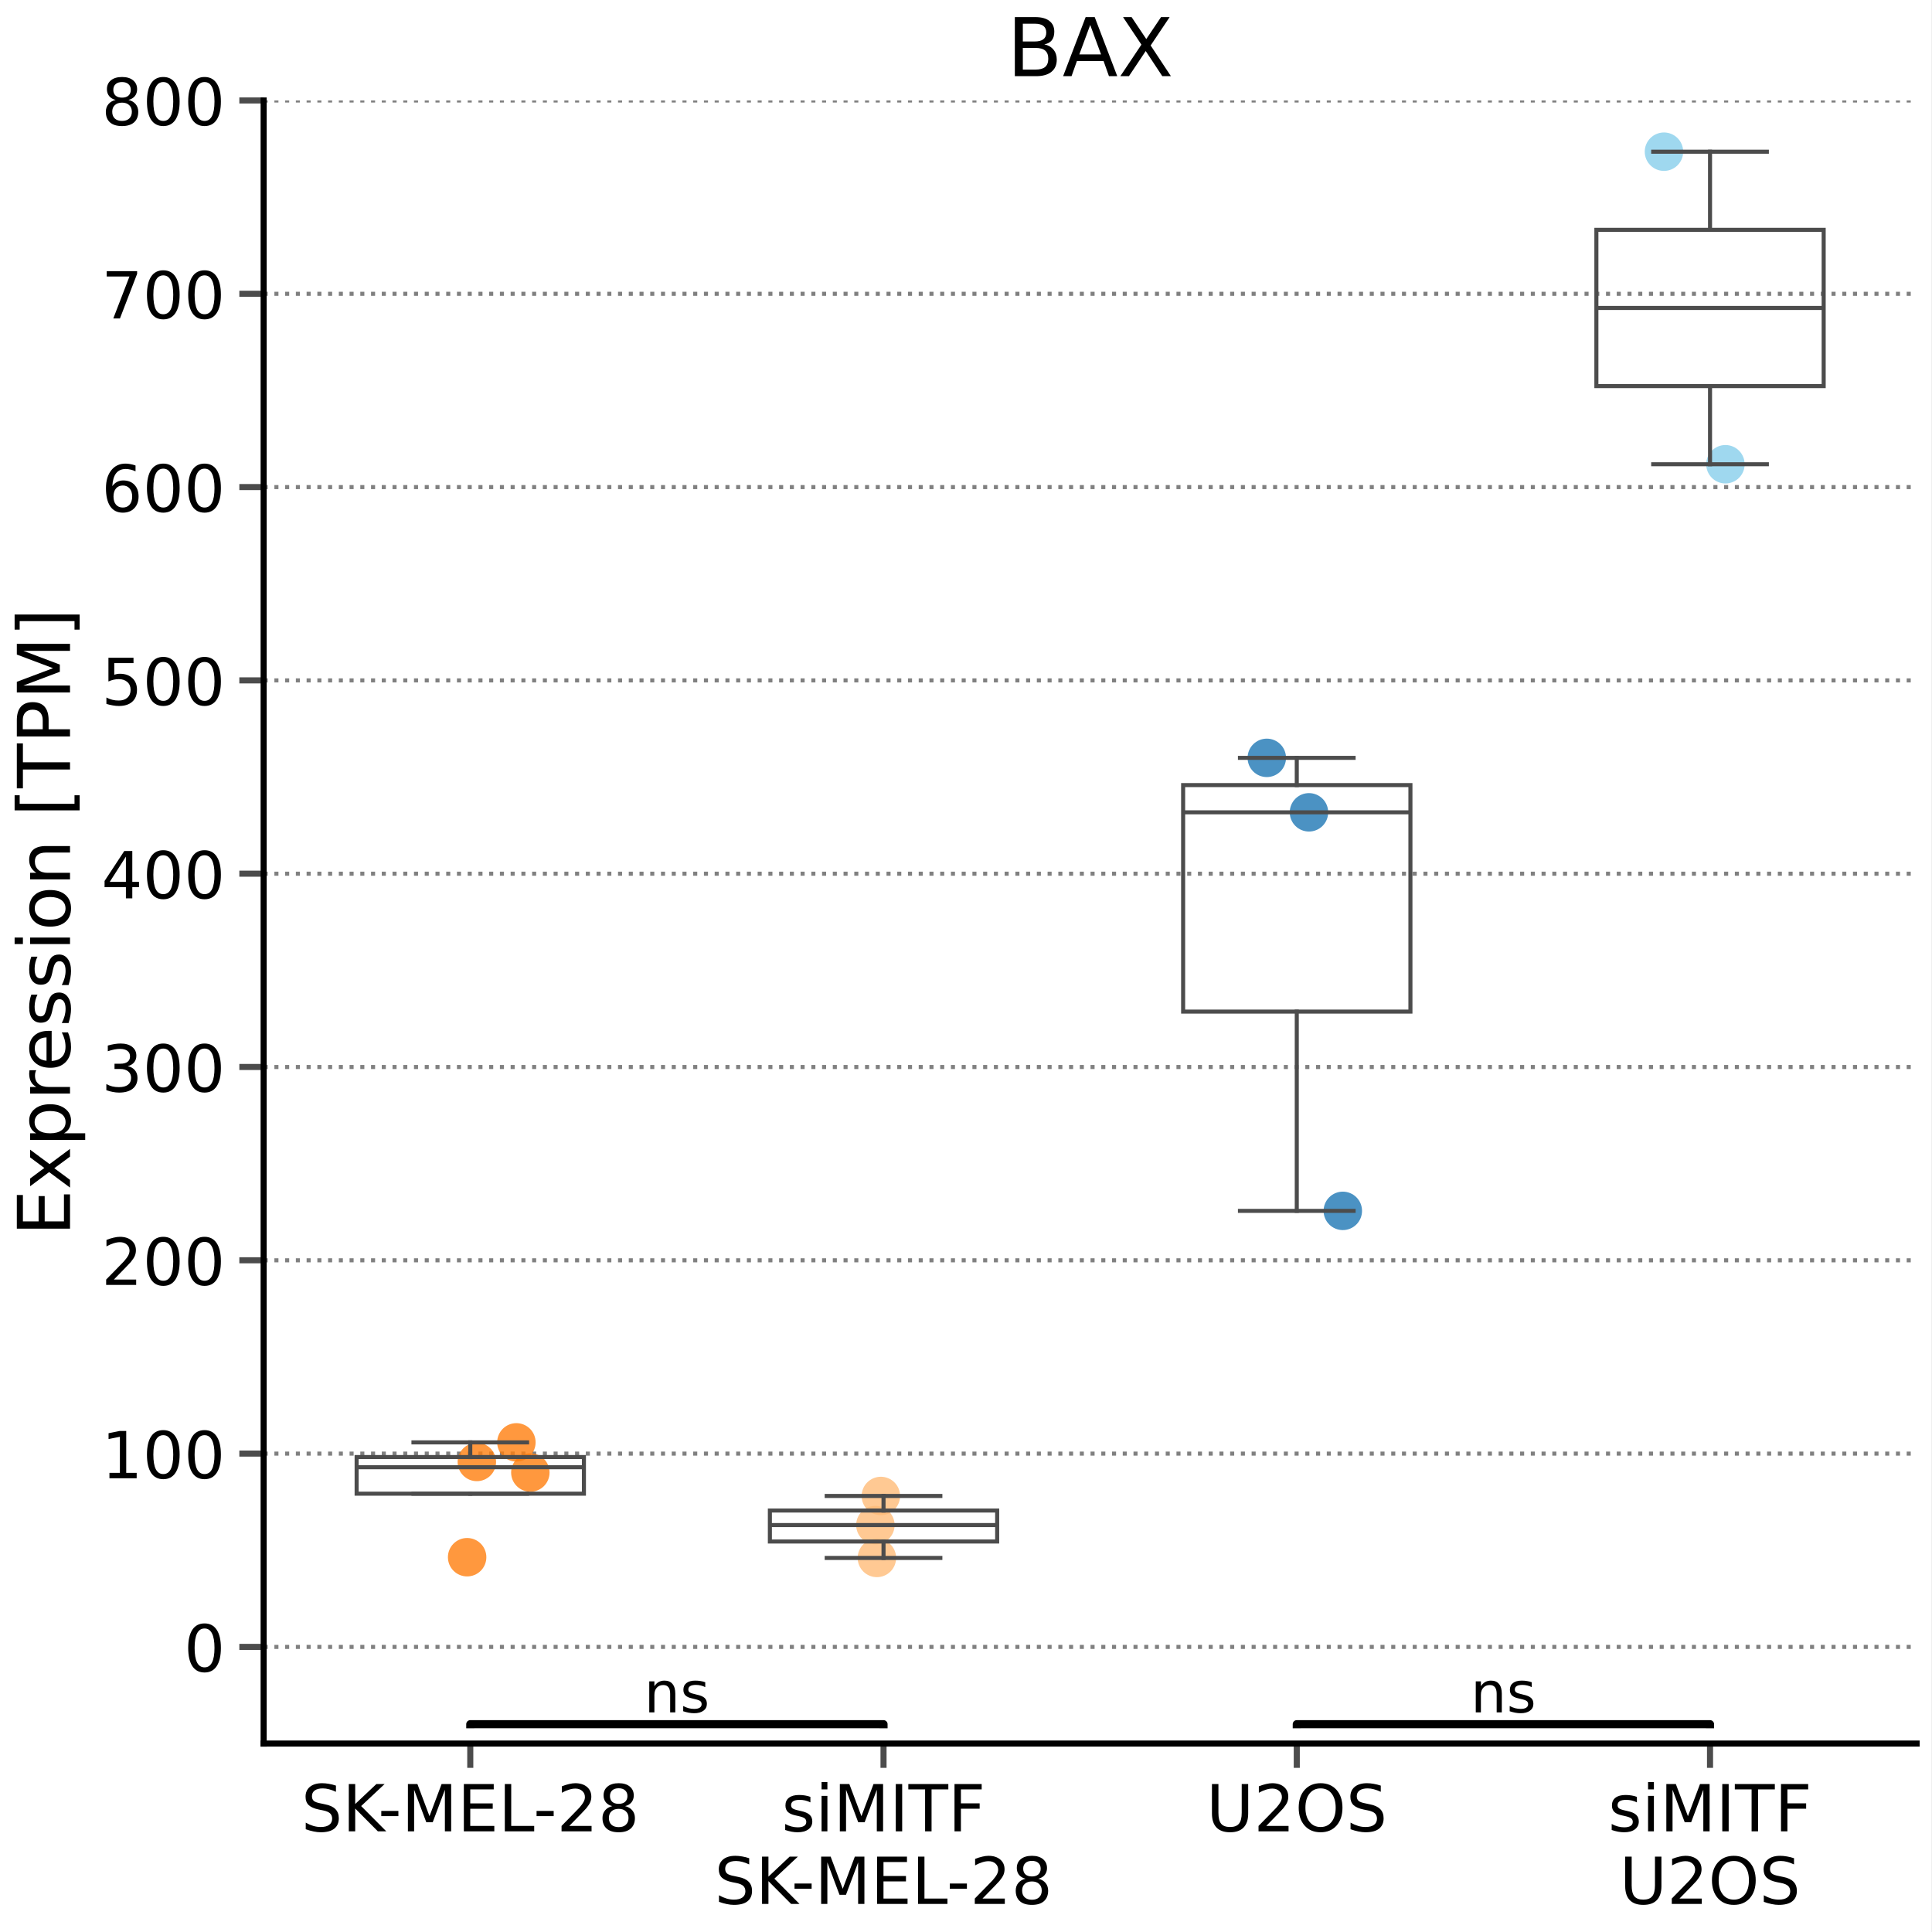
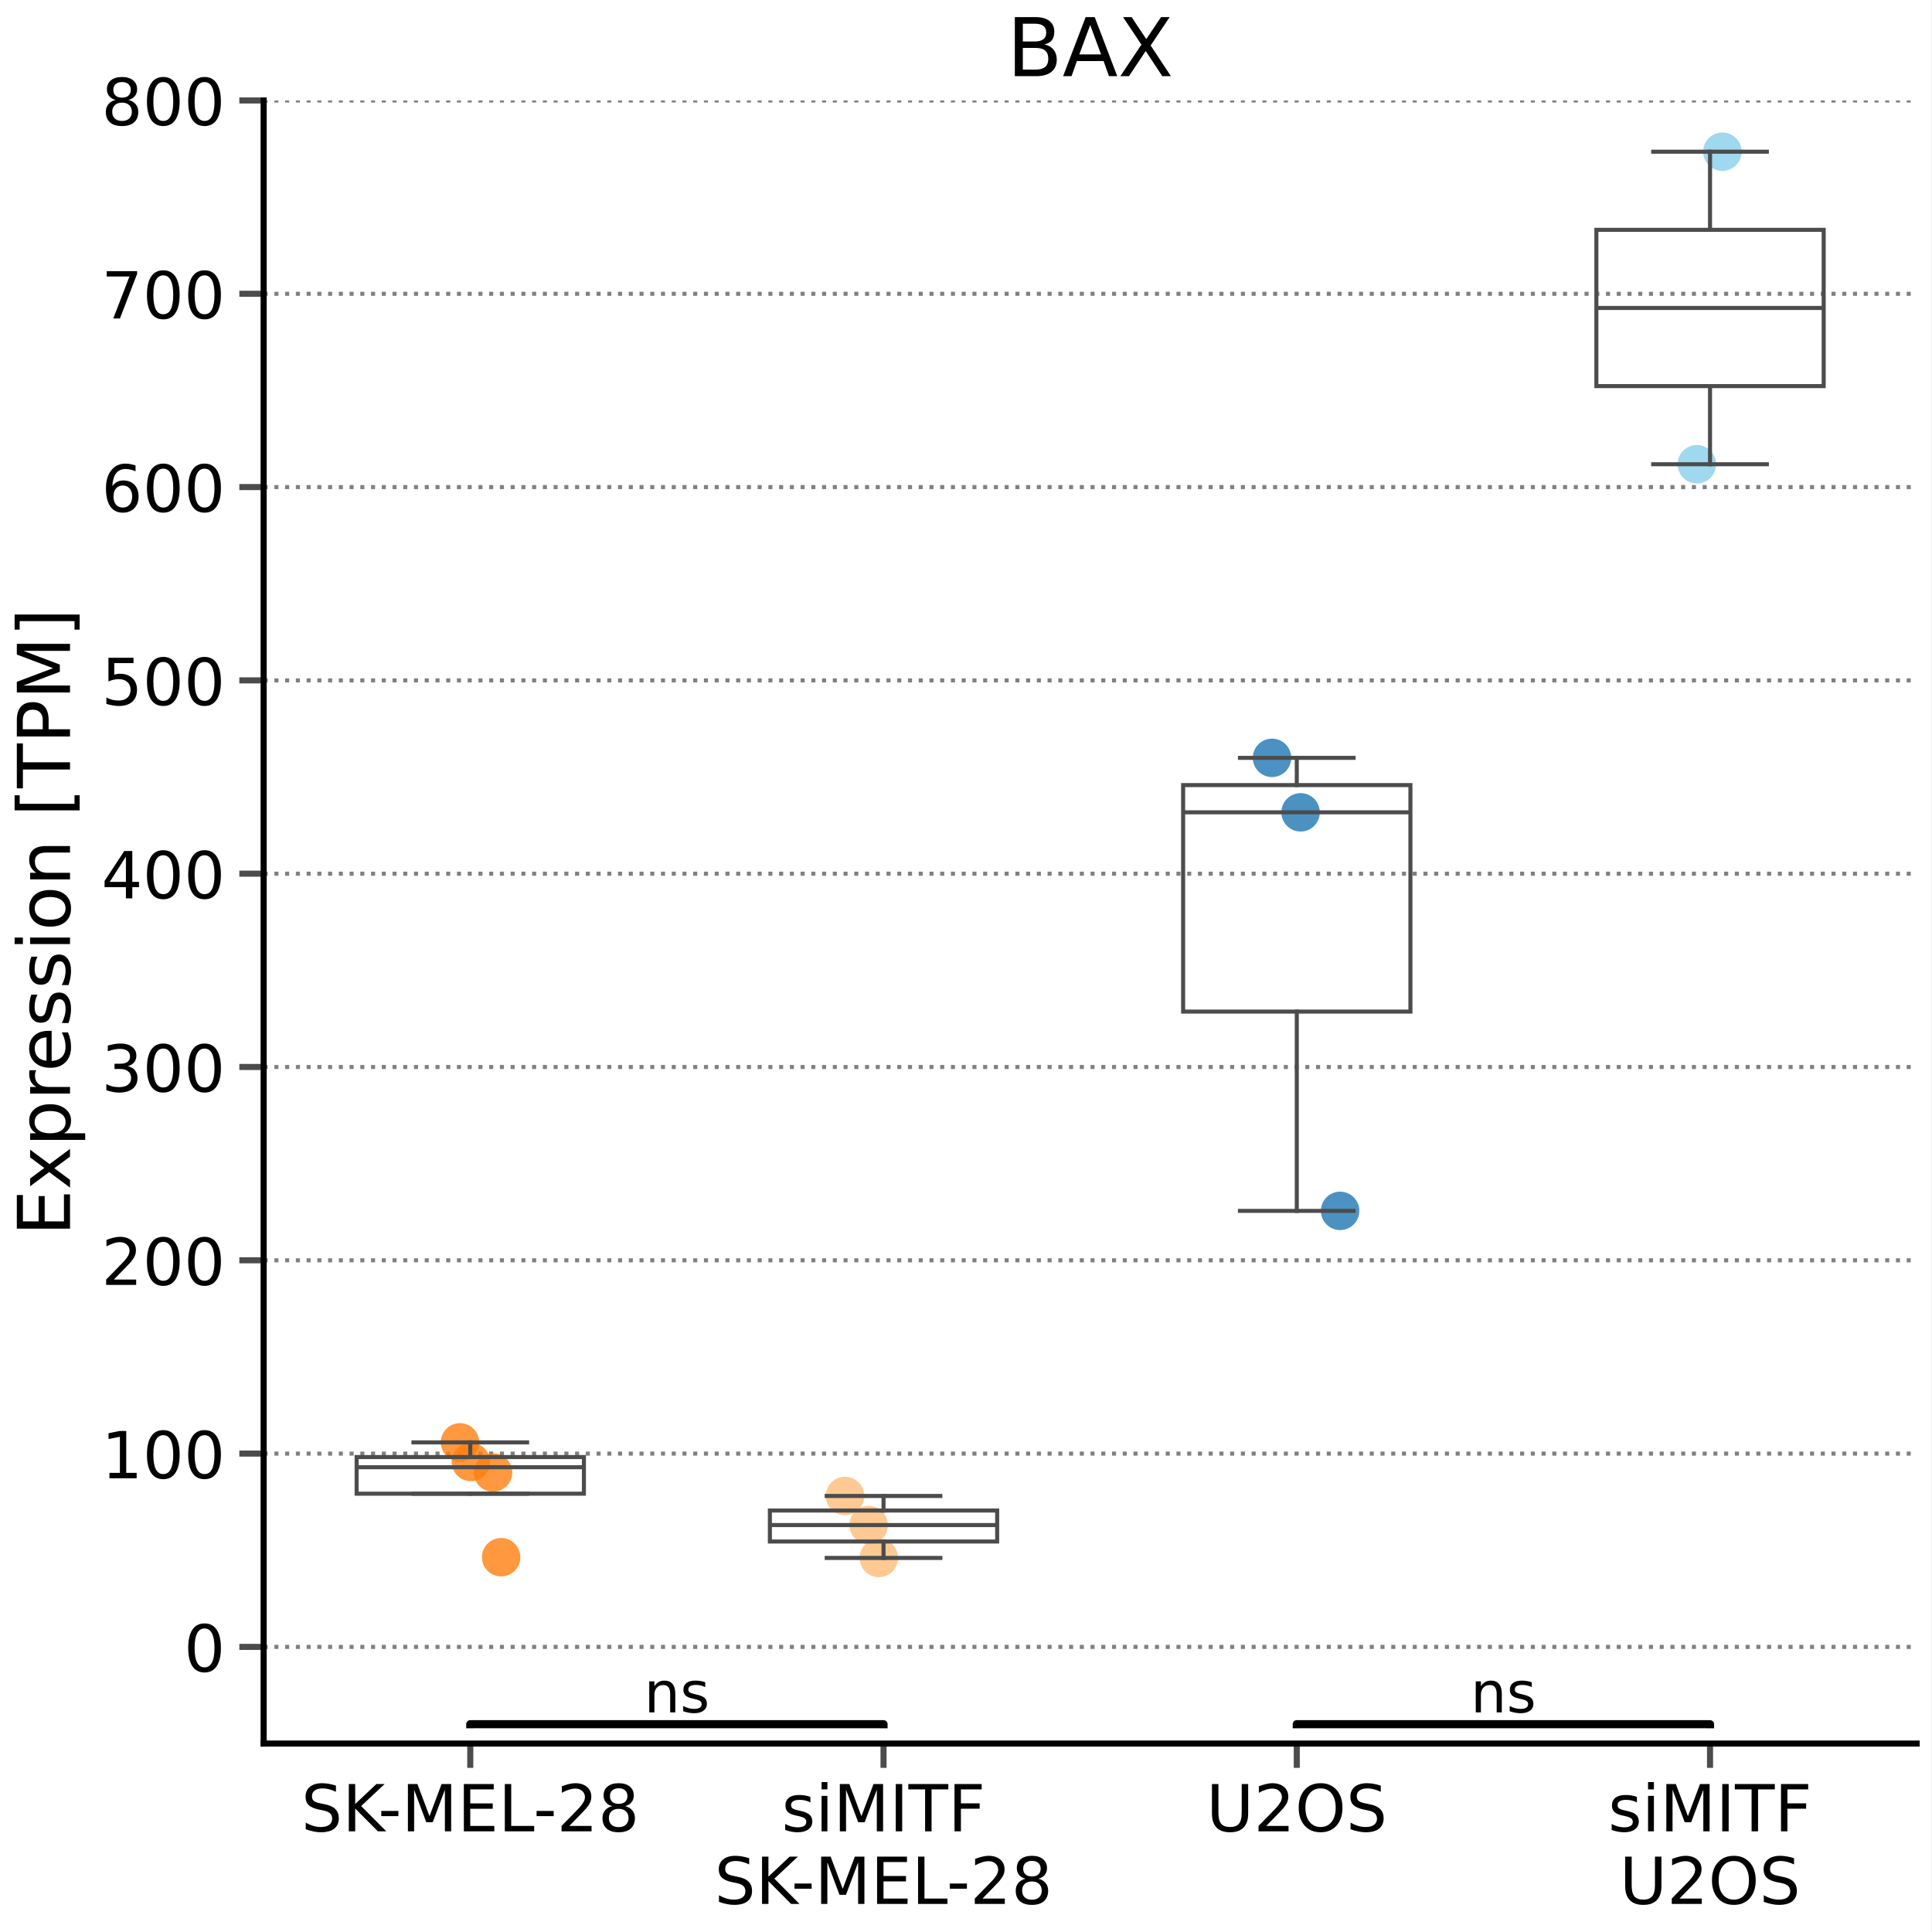
<svg xmlns="http://www.w3.org/2000/svg" xmlns:xlink="http://www.w3.org/1999/xlink" width="476.571pt" height="476.758pt" viewBox="0 0 476.571 476.758" version="1.1">
  <defs>
    <style type="text/css">*{stroke-linejoin: round; stroke-linecap: butt}</style>
  </defs>
  <g id="figure_1">
    <g id="patch_1">
      <path d="M 0 476.758  L 476.571 476.758  L 476.571 0  L 0 0  z " style="fill: #ffffff" />
    </g>
    <g id="axes_1">
      <g id="patch_2">
        <path d="M 65.061 430.257  L 472.971 430.257  L 472.971 24.797  L 65.061 24.797  z " style="fill: #ffffff" />
      </g>
      <g id="matplotlib.axis_1">
        <g id="xtick_1">
          <g id="line2d_1">
            <defs>
-               <path id="m7832ef47b6" d="M 0 0  L 0 6  " style="stroke: #4c4c4c; stroke-width: 1.5" />
+               <path id="m33fe3e5107" d="M 0 0  L 0 6  " style="stroke: #4c4c4c; stroke-width: 1.5" />
            </defs>
            <g>
-               <use xlink:href="#m7832ef47b6" x="116.049" y="430.257" style="fill: #4c4c4c; stroke: #4c4c4c; stroke-width: 1.5" />
+               <use xlink:href="#m33fe3e5107" x="116.049" y="430.257" style="fill: #4c4c4c; stroke: #4c4c4c; stroke-width: 1.5" />
            </g>
          </g>
          <g id="text_1">
            <text style="font-size: 16px; font-family: 'DejaVu Sans', 'Bitstream Vera Sans', 'Computer Modern Sans Serif', 'Lucida Grande', 'Verdana', 'Geneva', 'Lucid', 'Arial', 'Helvetica', 'Avant Garde', sans-serif; text-anchor: middle" x="116.049" y="451.914" transform="rotate(-0 116.0494 451.9144)">SK-MEL-28</text>
          </g>
        </g>
        <g id="xtick_2">
          <g id="line2d_2">
            <g>
-               <use xlink:href="#m7832ef47b6" x="218.027" y="430.257" style="fill: #4c4c4c; stroke: #4c4c4c; stroke-width: 1.5" />
+               <use xlink:href="#m33fe3e5107" x="218.027" y="430.257" style="fill: #4c4c4c; stroke: #4c4c4c; stroke-width: 1.5" />
            </g>
          </g>
          <g id="text_2">
            <text style="font-size: 16px; font-family: 'DejaVu Sans', 'Bitstream Vera Sans', 'Computer Modern Sans Serif', 'Lucida Grande', 'Verdana', 'Geneva', 'Lucid', 'Arial', 'Helvetica', 'Avant Garde', sans-serif" transform="translate(192.8869 451.9144)">siMITF</text>
            <text style="font-size: 16px; font-family: 'DejaVu Sans', 'Bitstream Vera Sans', 'Computer Modern Sans Serif', 'Lucida Grande', 'Verdana', 'Geneva', 'Lucid', 'Arial', 'Helvetica', 'Avant Garde', sans-serif" transform="translate(176.3144 469.8309)">SK-MEL-28</text>
          </g>
        </g>
        <g id="xtick_3">
          <g id="line2d_3">
            <g>
-               <use xlink:href="#m7832ef47b6" x="320.004" y="430.257" style="fill: #4c4c4c; stroke: #4c4c4c; stroke-width: 1.5" />
+               <use xlink:href="#m33fe3e5107" x="320.004" y="430.257" style="fill: #4c4c4c; stroke: #4c4c4c; stroke-width: 1.5" />
            </g>
          </g>
          <g id="text_3">
            <text style="font-size: 16px; font-family: 'DejaVu Sans', 'Bitstream Vera Sans', 'Computer Modern Sans Serif', 'Lucida Grande', 'Verdana', 'Geneva', 'Lucid', 'Arial', 'Helvetica', 'Avant Garde', sans-serif; text-anchor: middle" x="320.004" y="451.914" transform="rotate(-0 320.0044 451.9144)">U2OS</text>
          </g>
        </g>
        <g id="xtick_4">
          <g id="line2d_4">
            <g>
-               <use xlink:href="#m7832ef47b6" x="421.982" y="430.257" style="fill: #4c4c4c; stroke: #4c4c4c; stroke-width: 1.5" />
+               <use xlink:href="#m33fe3e5107" x="421.982" y="430.257" style="fill: #4c4c4c; stroke: #4c4c4c; stroke-width: 1.5" />
            </g>
          </g>
          <g id="text_4">
            <text style="font-size: 16px; font-family: 'DejaVu Sans', 'Bitstream Vera Sans', 'Computer Modern Sans Serif', 'Lucida Grande', 'Verdana', 'Geneva', 'Lucid', 'Arial', 'Helvetica', 'Avant Garde', sans-serif" transform="translate(396.8419 451.9144)">siMITF</text>
            <text style="font-size: 16px; font-family: 'DejaVu Sans', 'Bitstream Vera Sans', 'Computer Modern Sans Serif', 'Lucida Grande', 'Verdana', 'Geneva', 'Lucid', 'Arial', 'Helvetica', 'Avant Garde', sans-serif" transform="translate(399.6606 469.8309)">U2OS</text>
          </g>
        </g>
      </g>
      <g id="matplotlib.axis_2">
        <g id="ytick_1">
          <g id="line2d_5">
-             <path d="M 65.061 406.406  L 472.971 406.406  " clip-path="url(#p765c805a91)" style="fill: none; stroke-dasharray: 1,1.65; stroke-dashoffset: 0; stroke: #808080" />
+             <path d="M 65.061 406.406  L 472.971 406.406  " clip-path="url(#p31334cb874)" style="fill: none; stroke-dasharray: 1,1.65; stroke-dashoffset: 0; stroke: #808080" />
          </g>
          <g id="line2d_6">
            <defs>
-               <path id="m307e9821fc" d="M 0 0  L -6 0  " style="stroke: #4c4c4c; stroke-width: 1.5" />
+               <path id="ma513a94d57" d="M 0 0  L -6 0  " style="stroke: #4c4c4c; stroke-width: 1.5" />
            </defs>
            <g>
-               <use xlink:href="#m307e9821fc" x="65.061" y="406.406" style="fill: #4c4c4c; stroke: #4c4c4c; stroke-width: 1.5" />
+               <use xlink:href="#ma513a94d57" x="65.061" y="406.406" style="fill: #4c4c4c; stroke: #4c4c4c; stroke-width: 1.5" />
            </g>
          </g>
          <g id="text_5">
            <text style="font-size: 16px; font-family: 'DejaVu Sans', 'Bitstream Vera Sans', 'Computer Modern Sans Serif', 'Lucida Grande', 'Verdana', 'Geneva', 'Lucid', 'Arial', 'Helvetica', 'Avant Garde', sans-serif; text-anchor: end" x="55.561" y="412.485" transform="rotate(-0 55.56063 412.485)">0</text>
          </g>
        </g>
        <g id="ytick_2">
          <g id="line2d_7">
-             <path d="M 65.061 358.705  L 472.971 358.705  " clip-path="url(#p765c805a91)" style="fill: none; stroke-dasharray: 1,1.65; stroke-dashoffset: 0; stroke: #808080" />
+             <path d="M 65.061 358.705  L 472.971 358.705  " clip-path="url(#p31334cb874)" style="fill: none; stroke-dasharray: 1,1.65; stroke-dashoffset: 0; stroke: #808080" />
          </g>
          <g id="line2d_8">
            <g>
-               <use xlink:href="#m307e9821fc" x="65.061" y="358.705" style="fill: #4c4c4c; stroke: #4c4c4c; stroke-width: 1.5" />
+               <use xlink:href="#ma513a94d57" x="65.061" y="358.705" style="fill: #4c4c4c; stroke: #4c4c4c; stroke-width: 1.5" />
            </g>
          </g>
          <g id="text_6">
            <text style="font-size: 16px; font-family: 'DejaVu Sans', 'Bitstream Vera Sans', 'Computer Modern Sans Serif', 'Lucida Grande', 'Verdana', 'Geneva', 'Lucid', 'Arial', 'Helvetica', 'Avant Garde', sans-serif; text-anchor: end" x="55.561" y="364.784" transform="rotate(-0 55.56063 364.7839)">100</text>
          </g>
        </g>
        <g id="ytick_3">
          <g id="line2d_9">
-             <path d="M 65.061 311.004  L 472.971 311.004  " clip-path="url(#p765c805a91)" style="fill: none; stroke-dasharray: 1,1.65; stroke-dashoffset: 0; stroke: #808080" />
+             <path d="M 65.061 311.004  L 472.971 311.004  " clip-path="url(#p31334cb874)" style="fill: none; stroke-dasharray: 1,1.65; stroke-dashoffset: 0; stroke: #808080" />
          </g>
          <g id="line2d_10">
            <g>
-               <use xlink:href="#m307e9821fc" x="65.061" y="311.004" style="fill: #4c4c4c; stroke: #4c4c4c; stroke-width: 1.5" />
+               <use xlink:href="#ma513a94d57" x="65.061" y="311.004" style="fill: #4c4c4c; stroke: #4c4c4c; stroke-width: 1.5" />
            </g>
          </g>
          <g id="text_7">
            <text style="font-size: 16px; font-family: 'DejaVu Sans', 'Bitstream Vera Sans', 'Computer Modern Sans Serif', 'Lucida Grande', 'Verdana', 'Geneva', 'Lucid', 'Arial', 'Helvetica', 'Avant Garde', sans-serif; text-anchor: end" x="55.561" y="317.083" transform="rotate(-0 55.56063 317.0827)">200</text>
          </g>
        </g>
        <g id="ytick_4">
          <g id="line2d_11">
-             <path d="M 65.061 263.303  L 472.971 263.303  " clip-path="url(#p765c805a91)" style="fill: none; stroke-dasharray: 1,1.65; stroke-dashoffset: 0; stroke: #808080" />
+             <path d="M 65.061 263.303  L 472.971 263.303  " clip-path="url(#p31334cb874)" style="fill: none; stroke-dasharray: 1,1.65; stroke-dashoffset: 0; stroke: #808080" />
          </g>
          <g id="line2d_12">
            <g>
-               <use xlink:href="#m307e9821fc" x="65.061" y="263.303" style="fill: #4c4c4c; stroke: #4c4c4c; stroke-width: 1.5" />
+               <use xlink:href="#ma513a94d57" x="65.061" y="263.303" style="fill: #4c4c4c; stroke: #4c4c4c; stroke-width: 1.5" />
            </g>
          </g>
          <g id="text_8">
            <text style="font-size: 16px; font-family: 'DejaVu Sans', 'Bitstream Vera Sans', 'Computer Modern Sans Serif', 'Lucida Grande', 'Verdana', 'Geneva', 'Lucid', 'Arial', 'Helvetica', 'Avant Garde', sans-serif; text-anchor: end" x="55.561" y="269.382" transform="rotate(-0 55.56063 269.3815)">300</text>
          </g>
        </g>
        <g id="ytick_5">
          <g id="line2d_13">
-             <path d="M 65.061 215.602  L 472.971 215.602  " clip-path="url(#p765c805a91)" style="fill: none; stroke-dasharray: 1,1.65; stroke-dashoffset: 0; stroke: #808080" />
+             <path d="M 65.061 215.602  L 472.971 215.602  " clip-path="url(#p31334cb874)" style="fill: none; stroke-dasharray: 1,1.65; stroke-dashoffset: 0; stroke: #808080" />
          </g>
          <g id="line2d_14">
            <g>
-               <use xlink:href="#m307e9821fc" x="65.061" y="215.602" style="fill: #4c4c4c; stroke: #4c4c4c; stroke-width: 1.5" />
+               <use xlink:href="#ma513a94d57" x="65.061" y="215.602" style="fill: #4c4c4c; stroke: #4c4c4c; stroke-width: 1.5" />
            </g>
          </g>
          <g id="text_9">
            <text style="font-size: 16px; font-family: 'DejaVu Sans', 'Bitstream Vera Sans', 'Computer Modern Sans Serif', 'Lucida Grande', 'Verdana', 'Geneva', 'Lucid', 'Arial', 'Helvetica', 'Avant Garde', sans-serif; text-anchor: end" x="55.561" y="221.68" transform="rotate(-0 55.56063 221.6803)">400</text>
          </g>
        </g>
        <g id="ytick_6">
          <g id="line2d_15">
-             <path d="M 65.061 167.9  L 472.971 167.9  " clip-path="url(#p765c805a91)" style="fill: none; stroke-dasharray: 1,1.65; stroke-dashoffset: 0; stroke: #808080" />
+             <path d="M 65.061 167.9  L 472.971 167.9  " clip-path="url(#p31334cb874)" style="fill: none; stroke-dasharray: 1,1.65; stroke-dashoffset: 0; stroke: #808080" />
          </g>
          <g id="line2d_16">
            <g>
-               <use xlink:href="#m307e9821fc" x="65.061" y="167.9" style="fill: #4c4c4c; stroke: #4c4c4c; stroke-width: 1.5" />
+               <use xlink:href="#ma513a94d57" x="65.061" y="167.9" style="fill: #4c4c4c; stroke: #4c4c4c; stroke-width: 1.5" />
            </g>
          </g>
          <g id="text_10">
            <text style="font-size: 16px; font-family: 'DejaVu Sans', 'Bitstream Vera Sans', 'Computer Modern Sans Serif', 'Lucida Grande', 'Verdana', 'Geneva', 'Lucid', 'Arial', 'Helvetica', 'Avant Garde', sans-serif; text-anchor: end" x="55.561" y="173.979" transform="rotate(-0 55.56063 173.9792)">500</text>
          </g>
        </g>
        <g id="ytick_7">
          <g id="line2d_17">
-             <path d="M 65.061 120.199  L 472.971 120.199  " clip-path="url(#p765c805a91)" style="fill: none; stroke-dasharray: 1,1.65; stroke-dashoffset: 0; stroke: #808080" />
+             <path d="M 65.061 120.199  L 472.971 120.199  " clip-path="url(#p31334cb874)" style="fill: none; stroke-dasharray: 1,1.65; stroke-dashoffset: 0; stroke: #808080" />
          </g>
          <g id="line2d_18">
            <g>
-               <use xlink:href="#m307e9821fc" x="65.061" y="120.199" style="fill: #4c4c4c; stroke: #4c4c4c; stroke-width: 1.5" />
+               <use xlink:href="#ma513a94d57" x="65.061" y="120.199" style="fill: #4c4c4c; stroke: #4c4c4c; stroke-width: 1.5" />
            </g>
          </g>
          <g id="text_11">
            <text style="font-size: 16px; font-family: 'DejaVu Sans', 'Bitstream Vera Sans', 'Computer Modern Sans Serif', 'Lucida Grande', 'Verdana', 'Geneva', 'Lucid', 'Arial', 'Helvetica', 'Avant Garde', sans-serif; text-anchor: end" x="55.561" y="126.278" transform="rotate(-0 55.56063 126.278)">600</text>
          </g>
        </g>
        <g id="ytick_8">
          <g id="line2d_19">
-             <path d="M 65.061 72.498  L 472.971 72.498  " clip-path="url(#p765c805a91)" style="fill: none; stroke-dasharray: 1,1.65; stroke-dashoffset: 0; stroke: #808080" />
+             <path d="M 65.061 72.498  L 472.971 72.498  " clip-path="url(#p31334cb874)" style="fill: none; stroke-dasharray: 1,1.65; stroke-dashoffset: 0; stroke: #808080" />
          </g>
          <g id="line2d_20">
            <g>
-               <use xlink:href="#m307e9821fc" x="65.061" y="72.498" style="fill: #4c4c4c; stroke: #4c4c4c; stroke-width: 1.5" />
+               <use xlink:href="#ma513a94d57" x="65.061" y="72.498" style="fill: #4c4c4c; stroke: #4c4c4c; stroke-width: 1.5" />
            </g>
          </g>
          <g id="text_12">
            <text style="font-size: 16px; font-family: 'DejaVu Sans', 'Bitstream Vera Sans', 'Computer Modern Sans Serif', 'Lucida Grande', 'Verdana', 'Geneva', 'Lucid', 'Arial', 'Helvetica', 'Avant Garde', sans-serif; text-anchor: end" x="55.561" y="78.577" transform="rotate(-0 55.56063 78.5768)">700</text>
          </g>
        </g>
        <g id="ytick_9">
          <g id="line2d_21">
-             <path d="M 65.061 24.797  L 472.971 24.797  " clip-path="url(#p765c805a91)" style="fill: none; stroke-dasharray: 1,1.65; stroke-dashoffset: 0; stroke: #808080" />
+             <path d="M 65.061 24.797  L 472.971 24.797  " clip-path="url(#p31334cb874)" style="fill: none; stroke-dasharray: 1,1.65; stroke-dashoffset: 0; stroke: #808080" />
          </g>
          <g id="line2d_22">
            <g>
-               <use xlink:href="#m307e9821fc" x="65.061" y="24.797" style="fill: #4c4c4c; stroke: #4c4c4c; stroke-width: 1.5" />
+               <use xlink:href="#ma513a94d57" x="65.061" y="24.797" style="fill: #4c4c4c; stroke: #4c4c4c; stroke-width: 1.5" />
            </g>
          </g>
          <g id="text_13">
            <text style="font-size: 16px; font-family: 'DejaVu Sans', 'Bitstream Vera Sans', 'Computer Modern Sans Serif', 'Lucida Grande', 'Verdana', 'Geneva', 'Lucid', 'Arial', 'Helvetica', 'Avant Garde', sans-serif; text-anchor: end" x="55.561" y="30.876" transform="rotate(-0 55.56063 30.87562)">800</text>
          </g>
        </g>
        <g id="text_14">
          <text style="font-size: 18px; font-family: 'DejaVu Sans', 'Bitstream Vera Sans', 'Computer Modern Sans Serif', 'Lucida Grande', 'Verdana', 'Geneva', 'Lucid', 'Arial', 'Helvetica', 'Avant Garde', sans-serif; text-anchor: middle" x="17.277" y="227.527" transform="rotate(-90 17.27719 227.5269)">Expression [TPM]</text>
        </g>
      </g>
      <g id="PathCollection_1">
        <defs>
-           <path id="C0_0_c631ef0b79" d="M 0 4.743  C 1.258 4.743 2.465 4.244 3.354 3.354  C 4.244 2.465 4.743 1.258 4.743 -0  C 4.743 -1.258 4.244 -2.465 3.354 -3.354  C 2.465 -4.244 1.258 -4.743 0 -4.743  C -1.258 -4.743 -2.465 -4.244 -3.354 -3.354  C -4.244 -2.465 -4.743 -1.258 -4.743 0  C -4.743 1.258 -4.244 2.465 -3.354 3.354  C -2.465 4.244 -1.258 4.743 0 4.743  z " />
+           <path id="C0_0_bba76fc22a" d="M 0 4.743  C 1.258 4.743 2.465 4.244 3.354 3.354  C 4.244 2.465 4.743 1.258 4.743 -0  C 4.743 -1.258 4.244 -2.465 3.354 -3.354  C 2.465 -4.244 1.258 -4.743 0 -4.743  C -1.258 -4.743 -2.465 -4.244 -3.354 -3.354  C -4.244 -2.465 -4.743 -1.258 -4.743 0  C -4.743 1.258 -4.244 2.465 -3.354 3.354  C -2.465 4.244 -1.258 4.743 0 4.743  z " />
        </defs>
-         <g clip-path="url(#p765c805a91)">
-           <use xlink:href="#C0_0_c631ef0b79" x="127.431" y="355.931" style="fill: #ff7f0e; fill-opacity: 0.8" />
-         </g>
-         <g clip-path="url(#p765c805a91)">
-           <use xlink:href="#C0_0_c631ef0b79" x="130.872" y="363.369" style="fill: #ff7f0e; fill-opacity: 0.8" />
-         </g>
-         <g clip-path="url(#p765c805a91)">
-           <use xlink:href="#C0_0_c631ef0b79" x="115.275" y="384.271" style="fill: #ff7f0e; fill-opacity: 0.8" />
-         </g>
-         <g clip-path="url(#p765c805a91)">
-           <use xlink:href="#C0_0_c631ef0b79" x="117.671" y="360.765" style="fill: #ff7f0e; fill-opacity: 0.8" />
+         <g clip-path="url(#p31334cb874)">
+           <use xlink:href="#C0_0_bba76fc22a" x="113.512" y="355.931" style="fill: #ff7f0e; fill-opacity: 0.8" />
+         </g>
+         <g clip-path="url(#p31334cb874)">
+           <use xlink:href="#C0_0_bba76fc22a" x="121.671" y="363.369" style="fill: #ff7f0e; fill-opacity: 0.8" />
+         </g>
+         <g clip-path="url(#p31334cb874)">
+           <use xlink:href="#C0_0_bba76fc22a" x="123.664" y="384.271" style="fill: #ff7f0e; fill-opacity: 0.8" />
+         </g>
+         <g clip-path="url(#p31334cb874)">
+           <use xlink:href="#C0_0_bba76fc22a" x="116.203" y="360.765" style="fill: #ff7f0e; fill-opacity: 0.8" />
        </g>
      </g>
      <g id="PathCollection_2">
        <defs>
-           <path id="C1_0_7a0ed69e66" d="M 0 4.743  C 1.258 4.743 2.465 4.244 3.354 3.354  C 4.244 2.465 4.743 1.258 4.743 -0  C 4.743 -1.258 4.244 -2.465 3.354 -3.354  C 2.465 -4.244 1.258 -4.743 0 -4.743  C -1.258 -4.743 -2.465 -4.244 -3.354 -3.354  C -4.244 -2.465 -4.743 -1.258 -4.743 0  C -4.743 1.258 -4.244 2.465 -3.354 3.354  C -2.465 4.244 -1.258 4.743 0 4.743  z " />
+           <path id="C1_0_35f71eb1b0" d="M 0 4.743  C 1.258 4.743 2.465 4.244 3.354 3.354  C 4.244 2.465 4.743 1.258 4.743 -0  C 4.743 -1.258 4.244 -2.465 3.354 -3.354  C 2.465 -4.244 1.258 -4.743 0 -4.743  C -1.258 -4.743 -2.465 -4.244 -3.354 -3.354  C -4.244 -2.465 -4.743 -1.258 -4.743 0  C -4.743 1.258 -4.244 2.465 -3.354 3.354  C -2.465 4.244 -1.258 4.743 0 4.743  z " />
        </defs>
-         <g clip-path="url(#p765c805a91)">
-           <use xlink:href="#C1_0_7a0ed69e66" x="216.39" y="384.452" style="fill: #ffbb78; fill-opacity: 0.8" />
-         </g>
-         <g clip-path="url(#p765c805a91)">
-           <use xlink:href="#C1_0_7a0ed69e66" x="216.019" y="376.342" style="fill: #ffbb78; fill-opacity: 0.8" />
-         </g>
-         <g clip-path="url(#p765c805a91)">
-           <use xlink:href="#C1_0_7a0ed69e66" x="217.368" y="369.16" style="fill: #ffbb78; fill-opacity: 0.8" />
+         <g clip-path="url(#p31334cb874)">
+           <use xlink:href="#C1_0_35f71eb1b0" x="216.871" y="384.452" style="fill: #ffbb78; fill-opacity: 0.8" />
+         </g>
+         <g clip-path="url(#p31334cb874)">
+           <use xlink:href="#C1_0_35f71eb1b0" x="214.358" y="376.342" style="fill: #ffbb78; fill-opacity: 0.8" />
+         </g>
+         <g clip-path="url(#p31334cb874)">
+           <use xlink:href="#C1_0_35f71eb1b0" x="208.522" y="369.16" style="fill: #ffbb78; fill-opacity: 0.8" />
        </g>
      </g>
      <g id="PathCollection_3">
        <defs>
-           <path id="C2_0_3a01a1533d" d="M 0 4.743  C 1.258 4.743 2.465 4.244 3.354 3.354  C 4.244 2.465 4.743 1.258 4.743 -0  C 4.743 -1.258 4.244 -2.465 3.354 -3.354  C 2.465 -4.244 1.258 -4.743 0 -4.743  C -1.258 -4.743 -2.465 -4.244 -3.354 -3.354  C -4.244 -2.465 -4.743 -1.258 -4.743 0  C -4.743 1.258 -4.244 2.465 -3.354 3.354  C -2.465 4.244 -1.258 4.743 0 4.743  z " />
+           <path id="C2_0_cd50f9bdc3" d="M 0 4.743  C 1.258 4.743 2.465 4.244 3.354 3.354  C 4.244 2.465 4.743 1.258 4.743 -0  C 4.743 -1.258 4.244 -2.465 3.354 -3.354  C 2.465 -4.244 1.258 -4.743 0 -4.743  C -1.258 -4.743 -2.465 -4.244 -3.354 -3.354  C -4.244 -2.465 -4.743 -1.258 -4.743 0  C -4.743 1.258 -4.244 2.465 -3.354 3.354  C -2.465 4.244 -1.258 4.743 0 4.743  z " />
        </defs>
-         <g clip-path="url(#p765c805a91)">
-           <use xlink:href="#C2_0_3a01a1533d" x="323.013" y="200.456" style="fill: #1f77b4; fill-opacity: 0.8" />
-         </g>
-         <g clip-path="url(#p765c805a91)">
-           <use xlink:href="#C2_0_3a01a1533d" x="331.365" y="298.805" style="fill: #1f77b4; fill-opacity: 0.8" />
-         </g>
-         <g clip-path="url(#p765c805a91)">
-           <use xlink:href="#C2_0_3a01a1533d" x="312.607" y="187.016" style="fill: #1f77b4; fill-opacity: 0.8" />
+         <g clip-path="url(#p31334cb874)">
+           <use xlink:href="#C2_0_cd50f9bdc3" x="320.946" y="200.456" style="fill: #1f77b4; fill-opacity: 0.8" />
+         </g>
+         <g clip-path="url(#p31334cb874)">
+           <use xlink:href="#C2_0_cd50f9bdc3" x="330.703" y="298.805" style="fill: #1f77b4; fill-opacity: 0.8" />
+         </g>
+         <g clip-path="url(#p31334cb874)">
+           <use xlink:href="#C2_0_cd50f9bdc3" x="313.894" y="187.016" style="fill: #1f77b4; fill-opacity: 0.8" />
        </g>
      </g>
      <g id="PathCollection_4">
        <defs>
-           <path id="C3_0_223fcda597" d="M 0 4.743  C 1.258 4.743 2.465 4.244 3.354 3.354  C 4.244 2.465 4.743 1.258 4.743 -0  C 4.743 -1.258 4.244 -2.465 3.354 -3.354  C 2.465 -4.244 1.258 -4.743 0 -4.743  C -1.258 -4.743 -2.465 -4.244 -3.354 -3.354  C -4.244 -2.465 -4.743 -1.258 -4.743 0  C -4.743 1.258 -4.244 2.465 -3.354 3.354  C -2.465 4.244 -1.258 4.743 0 4.743  z " />
+           <path id="C3_0_4ac1ea000b" d="M 0 4.743  C 1.258 4.743 2.465 4.244 3.354 3.354  C 4.244 2.465 4.743 1.258 4.743 -0  C 4.743 -1.258 4.244 -2.465 3.354 -3.354  C 2.465 -4.244 1.258 -4.743 0 -4.743  C -1.258 -4.743 -2.465 -4.244 -3.354 -3.354  C -4.244 -2.465 -4.743 -1.258 -4.743 0  C -4.743 1.258 -4.244 2.465 -3.354 3.354  C -2.465 4.244 -1.258 4.743 0 4.743  z " />
        </defs>
-         <g clip-path="url(#p765c805a91)">
-           <use xlink:href="#C3_0_223fcda597" x="425.784" y="114.562" style="fill: #87ceeb; fill-opacity: 0.8" />
-         </g>
-         <g clip-path="url(#p765c805a91)">
-           <use xlink:href="#C3_0_223fcda597" x="410.615" y="37.432" style="fill: #87ceeb; fill-opacity: 0.8" />
+         <g clip-path="url(#p31334cb874)">
+           <use xlink:href="#C3_0_4ac1ea000b" x="418.733" y="114.562" style="fill: #87ceeb; fill-opacity: 0.8" />
+         </g>
+         <g clip-path="url(#p31334cb874)">
+           <use xlink:href="#C3_0_4ac1ea000b" x="425.031" y="37.432" style="fill: #87ceeb; fill-opacity: 0.8" />
        </g>
      </g>
      <g id="line2d_23">
-         <path d="M 116.049 425.487  L 116.049 425.477  L 218.027 425.477  L 218.027 425.487  " clip-path="url(#p765c805a91)" style="fill: none; stroke: #000000; stroke-width: 2; stroke-linecap: square" />
+         <path d="M 116.049 425.487  L 116.049 425.477  L 218.027 425.477  L 218.027 425.487  " clip-path="url(#p31334cb874)" style="fill: none; stroke: #000000; stroke-width: 2; stroke-linecap: square" />
      </g>
      <g id="line2d_24">
-         <path d="M 320.004 425.487  L 320.004 425.477  L 421.982 425.477  L 421.982 425.487  " clip-path="url(#p765c805a91)" style="fill: none; stroke: #000000; stroke-width: 2; stroke-linecap: square" />
+         <path d="M 320.004 425.487  L 320.004 425.477  L 421.982 425.477  L 421.982 425.487  " clip-path="url(#p31334cb874)" style="fill: none; stroke: #000000; stroke-width: 2; stroke-linecap: square" />
      </g>
      <g id="patch_3">
        <path d="M 65.061 430.257  L 65.061 24.797  " style="fill: none; stroke: #000000; stroke-width: 1.5; stroke-linejoin: miter; stroke-linecap: square" />
      </g>
      <g id="patch_4">
        <path d="M 65.061 430.257  L 472.971 430.257  " style="fill: none; stroke: #000000; stroke-width: 1.5; stroke-linejoin: miter; stroke-linecap: square" />
      </g>
      <g id="patch_5">
-         <path d="M 88.006 368.594  L 144.093 368.594  L 144.093 359.556  L 88.006 359.556  L 88.006 368.594  L 88.006 368.594  z " clip-path="url(#p765c805a91)" style="fill: none; stroke: #4c4c4c; stroke-linejoin: miter" />
+         <path d="M 88.006 368.594  L 144.093 368.594  L 144.093 359.556  L 88.006 359.556  L 88.006 368.594  L 88.006 368.594  z " clip-path="url(#p31334cb874)" style="fill: none; stroke: #4c4c4c; stroke-linejoin: miter" />
      </g>
      <g id="line2d_25">
-         <path d="M 116.049 368.594  L 116.049 368.594  " clip-path="url(#p765c805a91)" style="fill: none; stroke: #4c4c4c; stroke-linecap: square" />
+         <path d="M 116.049 368.594  L 116.049 368.594  " clip-path="url(#p31334cb874)" style="fill: none; stroke: #4c4c4c; stroke-linecap: square" />
      </g>
      <g id="line2d_26">
-         <path d="M 116.049 359.556  L 116.049 355.931  " clip-path="url(#p765c805a91)" style="fill: none; stroke: #4c4c4c; stroke-linecap: square" />
+         <path d="M 116.049 359.556  L 116.049 355.931  " clip-path="url(#p31334cb874)" style="fill: none; stroke: #4c4c4c; stroke-linecap: square" />
      </g>
      <g id="line2d_27">
-         <path d="M 102.027 368.594  L 130.071 368.594  " clip-path="url(#p765c805a91)" style="fill: none; stroke: #4c4c4c; stroke-linecap: square" />
+         <path d="M 102.027 368.594  L 130.071 368.594  " clip-path="url(#p31334cb874)" style="fill: none; stroke: #4c4c4c; stroke-linecap: square" />
      </g>
      <g id="line2d_28">
-         <path d="M 102.027 355.931  L 130.071 355.931  " clip-path="url(#p765c805a91)" style="fill: none; stroke: #4c4c4c; stroke-linecap: square" />
+         <path d="M 102.027 355.931  L 130.071 355.931  " clip-path="url(#p31334cb874)" style="fill: none; stroke: #4c4c4c; stroke-linecap: square" />
      </g>
      <g id="patch_6">
-         <path d="M 189.983 380.397  L 246.071 380.397  L 246.071 372.751  L 189.983 372.751  L 189.983 380.397  L 189.983 380.397  z " clip-path="url(#p765c805a91)" style="fill: none; stroke: #4c4c4c; stroke-linejoin: miter" />
+         <path d="M 189.983 380.397  L 246.071 380.397  L 246.071 372.751  L 189.983 372.751  L 189.983 380.397  L 189.983 380.397  z " clip-path="url(#p31334cb874)" style="fill: none; stroke: #4c4c4c; stroke-linejoin: miter" />
      </g>
      <g id="line2d_29">
-         <path d="M 218.027 380.397  L 218.027 384.452  " clip-path="url(#p765c805a91)" style="fill: none; stroke: #4c4c4c; stroke-linecap: square" />
+         <path d="M 218.027 380.397  L 218.027 384.452  " clip-path="url(#p31334cb874)" style="fill: none; stroke: #4c4c4c; stroke-linecap: square" />
      </g>
      <g id="line2d_30">
-         <path d="M 218.027 372.751  L 218.027 369.16  " clip-path="url(#p765c805a91)" style="fill: none; stroke: #4c4c4c; stroke-linecap: square" />
+         <path d="M 218.027 372.751  L 218.027 369.16  " clip-path="url(#p31334cb874)" style="fill: none; stroke: #4c4c4c; stroke-linecap: square" />
      </g>
      <g id="line2d_31">
-         <path d="M 204.005 384.452  L 232.049 384.452  " clip-path="url(#p765c805a91)" style="fill: none; stroke: #4c4c4c; stroke-linecap: square" />
+         <path d="M 204.005 384.452  L 232.049 384.452  " clip-path="url(#p31334cb874)" style="fill: none; stroke: #4c4c4c; stroke-linecap: square" />
      </g>
      <g id="line2d_32">
-         <path d="M 204.005 369.16  L 232.049 369.16  " clip-path="url(#p765c805a91)" style="fill: none; stroke: #4c4c4c; stroke-linecap: square" />
+         <path d="M 204.005 369.16  L 232.049 369.16  " clip-path="url(#p31334cb874)" style="fill: none; stroke: #4c4c4c; stroke-linecap: square" />
      </g>
      <g id="patch_7">
-         <path d="M 291.961 249.63  L 348.048 249.63  L 348.048 193.736  L 291.961 193.736  L 291.961 249.63  L 291.961 249.63  z " clip-path="url(#p765c805a91)" style="fill: none; stroke: #4c4c4c; stroke-linejoin: miter" />
+         <path d="M 291.961 249.63  L 348.048 249.63  L 348.048 193.736  L 291.961 193.736  L 291.961 249.63  L 291.961 249.63  z " clip-path="url(#p31334cb874)" style="fill: none; stroke: #4c4c4c; stroke-linejoin: miter" />
      </g>
      <g id="line2d_33">
-         <path d="M 320.004 249.63  L 320.004 298.805  " clip-path="url(#p765c805a91)" style="fill: none; stroke: #4c4c4c; stroke-linecap: square" />
+         <path d="M 320.004 249.63  L 320.004 298.805  " clip-path="url(#p31334cb874)" style="fill: none; stroke: #4c4c4c; stroke-linecap: square" />
      </g>
      <g id="line2d_34">
-         <path d="M 320.004 193.736  L 320.004 187.016  " clip-path="url(#p765c805a91)" style="fill: none; stroke: #4c4c4c; stroke-linecap: square" />
+         <path d="M 320.004 193.736  L 320.004 187.016  " clip-path="url(#p31334cb874)" style="fill: none; stroke: #4c4c4c; stroke-linecap: square" />
      </g>
      <g id="line2d_35">
-         <path d="M 305.982 298.805  L 334.026 298.805  " clip-path="url(#p765c805a91)" style="fill: none; stroke: #4c4c4c; stroke-linecap: square" />
+         <path d="M 305.982 298.805  L 334.026 298.805  " clip-path="url(#p31334cb874)" style="fill: none; stroke: #4c4c4c; stroke-linecap: square" />
      </g>
      <g id="line2d_36">
-         <path d="M 305.982 187.016  L 334.026 187.016  " clip-path="url(#p765c805a91)" style="fill: none; stroke: #4c4c4c; stroke-linecap: square" />
+         <path d="M 305.982 187.016  L 334.026 187.016  " clip-path="url(#p31334cb874)" style="fill: none; stroke: #4c4c4c; stroke-linecap: square" />
      </g>
      <g id="patch_8">
-         <path d="M 393.938 95.28  L 450.026 95.28  L 450.026 56.715  L 393.938 56.715  L 393.938 95.28  L 393.938 95.28  z " clip-path="url(#p765c805a91)" style="fill: none; stroke: #4c4c4c; stroke-linejoin: miter" />
+         <path d="M 393.938 95.28  L 450.026 95.28  L 450.026 56.715  L 393.938 56.715  L 393.938 95.28  L 393.938 95.28  z " clip-path="url(#p31334cb874)" style="fill: none; stroke: #4c4c4c; stroke-linejoin: miter" />
      </g>
      <g id="line2d_37">
-         <path d="M 421.982 95.28  L 421.982 114.562  " clip-path="url(#p765c805a91)" style="fill: none; stroke: #4c4c4c; stroke-linecap: square" />
+         <path d="M 421.982 95.28  L 421.982 114.562  " clip-path="url(#p31334cb874)" style="fill: none; stroke: #4c4c4c; stroke-linecap: square" />
      </g>
      <g id="line2d_38">
-         <path d="M 421.982 56.715  L 421.982 37.432  " clip-path="url(#p765c805a91)" style="fill: none; stroke: #4c4c4c; stroke-linecap: square" />
+         <path d="M 421.982 56.715  L 421.982 37.432  " clip-path="url(#p31334cb874)" style="fill: none; stroke: #4c4c4c; stroke-linecap: square" />
      </g>
      <g id="line2d_39">
-         <path d="M 407.96 114.562  L 436.004 114.562  " clip-path="url(#p765c805a91)" style="fill: none; stroke: #4c4c4c; stroke-linecap: square" />
+         <path d="M 407.96 114.562  L 436.004 114.562  " clip-path="url(#p31334cb874)" style="fill: none; stroke: #4c4c4c; stroke-linecap: square" />
      </g>
      <g id="line2d_40">
-         <path d="M 407.96 37.432  L 436.004 37.432  " clip-path="url(#p765c805a91)" style="fill: none; stroke: #4c4c4c; stroke-linecap: square" />
+         <path d="M 407.96 37.432  L 436.004 37.432  " clip-path="url(#p31334cb874)" style="fill: none; stroke: #4c4c4c; stroke-linecap: square" />
      </g>
      <g id="text_15">
        <text style="font-size: 14px; font-family: 'DejaVu Sans', 'Bitstream Vera Sans', 'Computer Modern Sans Serif', 'Lucida Grande', 'Verdana', 'Geneva', 'Lucid', 'Arial', 'Helvetica', 'Avant Garde', sans-serif; text-anchor: middle" x="167.038" y="422.566" transform="rotate(-0 167.0381 422.5657)">ns</text>
      </g>
      <g id="text_16">
        <text style="font-size: 14px; font-family: 'DejaVu Sans', 'Bitstream Vera Sans', 'Computer Modern Sans Serif', 'Lucida Grande', 'Verdana', 'Geneva', 'Lucid', 'Arial', 'Helvetica', 'Avant Garde', sans-serif; text-anchor: middle" x="370.993" y="422.566" transform="rotate(-0 370.9931 422.5657)">ns</text>
      </g>
      <g id="text_17">
        <text style="font-size: 20px; font-family: 'DejaVu Sans', 'Bitstream Vera Sans', 'Computer Modern Sans Serif', 'Lucida Grande', 'Verdana', 'Geneva', 'Lucid', 'Arial', 'Helvetica', 'Avant Garde', sans-serif; text-anchor: middle" x="269.016" y="18.797" transform="rotate(-0 269.0156 18.79688)">BAX</text>
      </g>
      <g id="line2d_41">
-         <path d="M 88.006 362.067  L 144.093 362.067  " clip-path="url(#p765c805a91)" style="fill: none; stroke: #4c4c4c" />
+         <path d="M 88.006 362.067  L 144.093 362.067  " clip-path="url(#p31334cb874)" style="fill: none; stroke: #4c4c4c" />
      </g>
      <g id="line2d_42">
-         <path d="M 189.983 376.342  L 246.071 376.342  " clip-path="url(#p765c805a91)" style="fill: none; stroke: #4c4c4c" />
+         <path d="M 189.983 376.342  L 246.071 376.342  " clip-path="url(#p31334cb874)" style="fill: none; stroke: #4c4c4c" />
      </g>
      <g id="line2d_43">
-         <path d="M 291.961 200.456  L 348.048 200.456  " clip-path="url(#p765c805a91)" style="fill: none; stroke: #4c4c4c" />
+         <path d="M 291.961 200.456  L 348.048 200.456  " clip-path="url(#p31334cb874)" style="fill: none; stroke: #4c4c4c" />
      </g>
      <g id="line2d_44">
-         <path d="M 393.938 75.997  L 450.026 75.997  " clip-path="url(#p765c805a91)" style="fill: none; stroke: #4c4c4c" />
+         <path d="M 393.938 75.997  L 450.026 75.997  " clip-path="url(#p31334cb874)" style="fill: none; stroke: #4c4c4c" />
      </g>
    </g>
  </g>
  <defs>
-     <clipPath id="p765c805a91">
+     <clipPath id="p31334cb874">
      <rect x="65.061" y="24.797" width="407.91" height="405.46" />
    </clipPath>
  </defs>
</svg>
